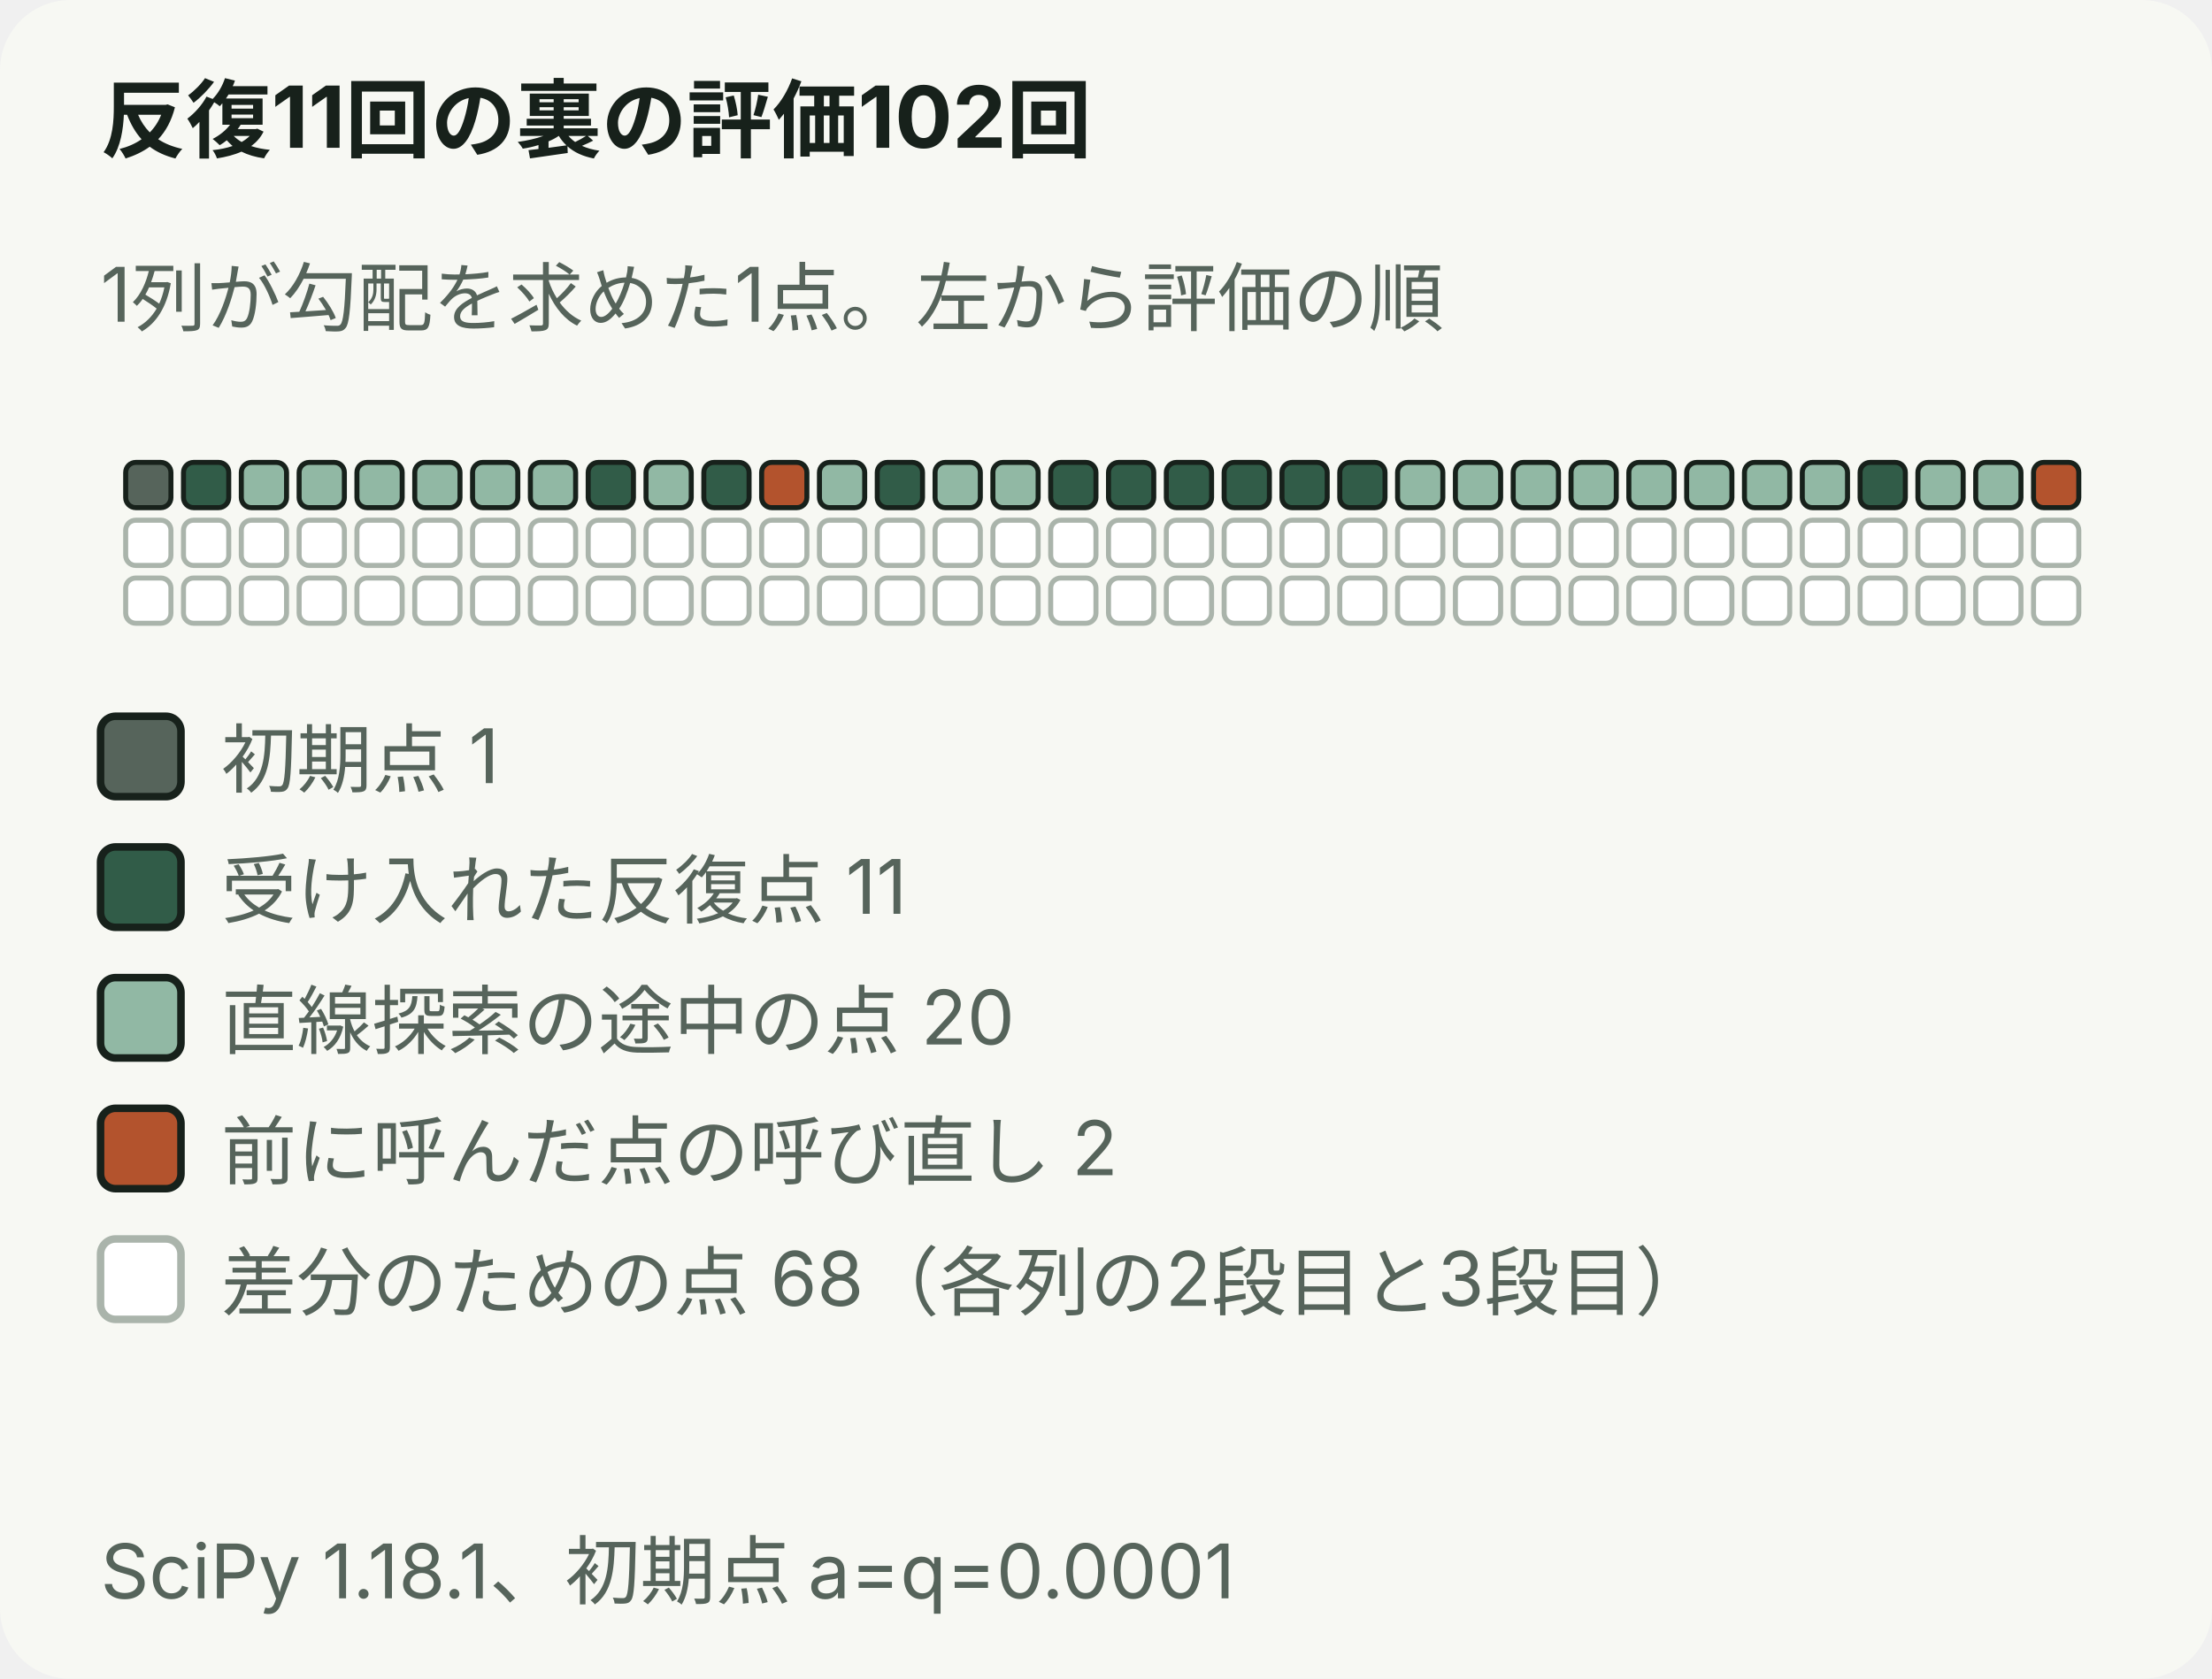
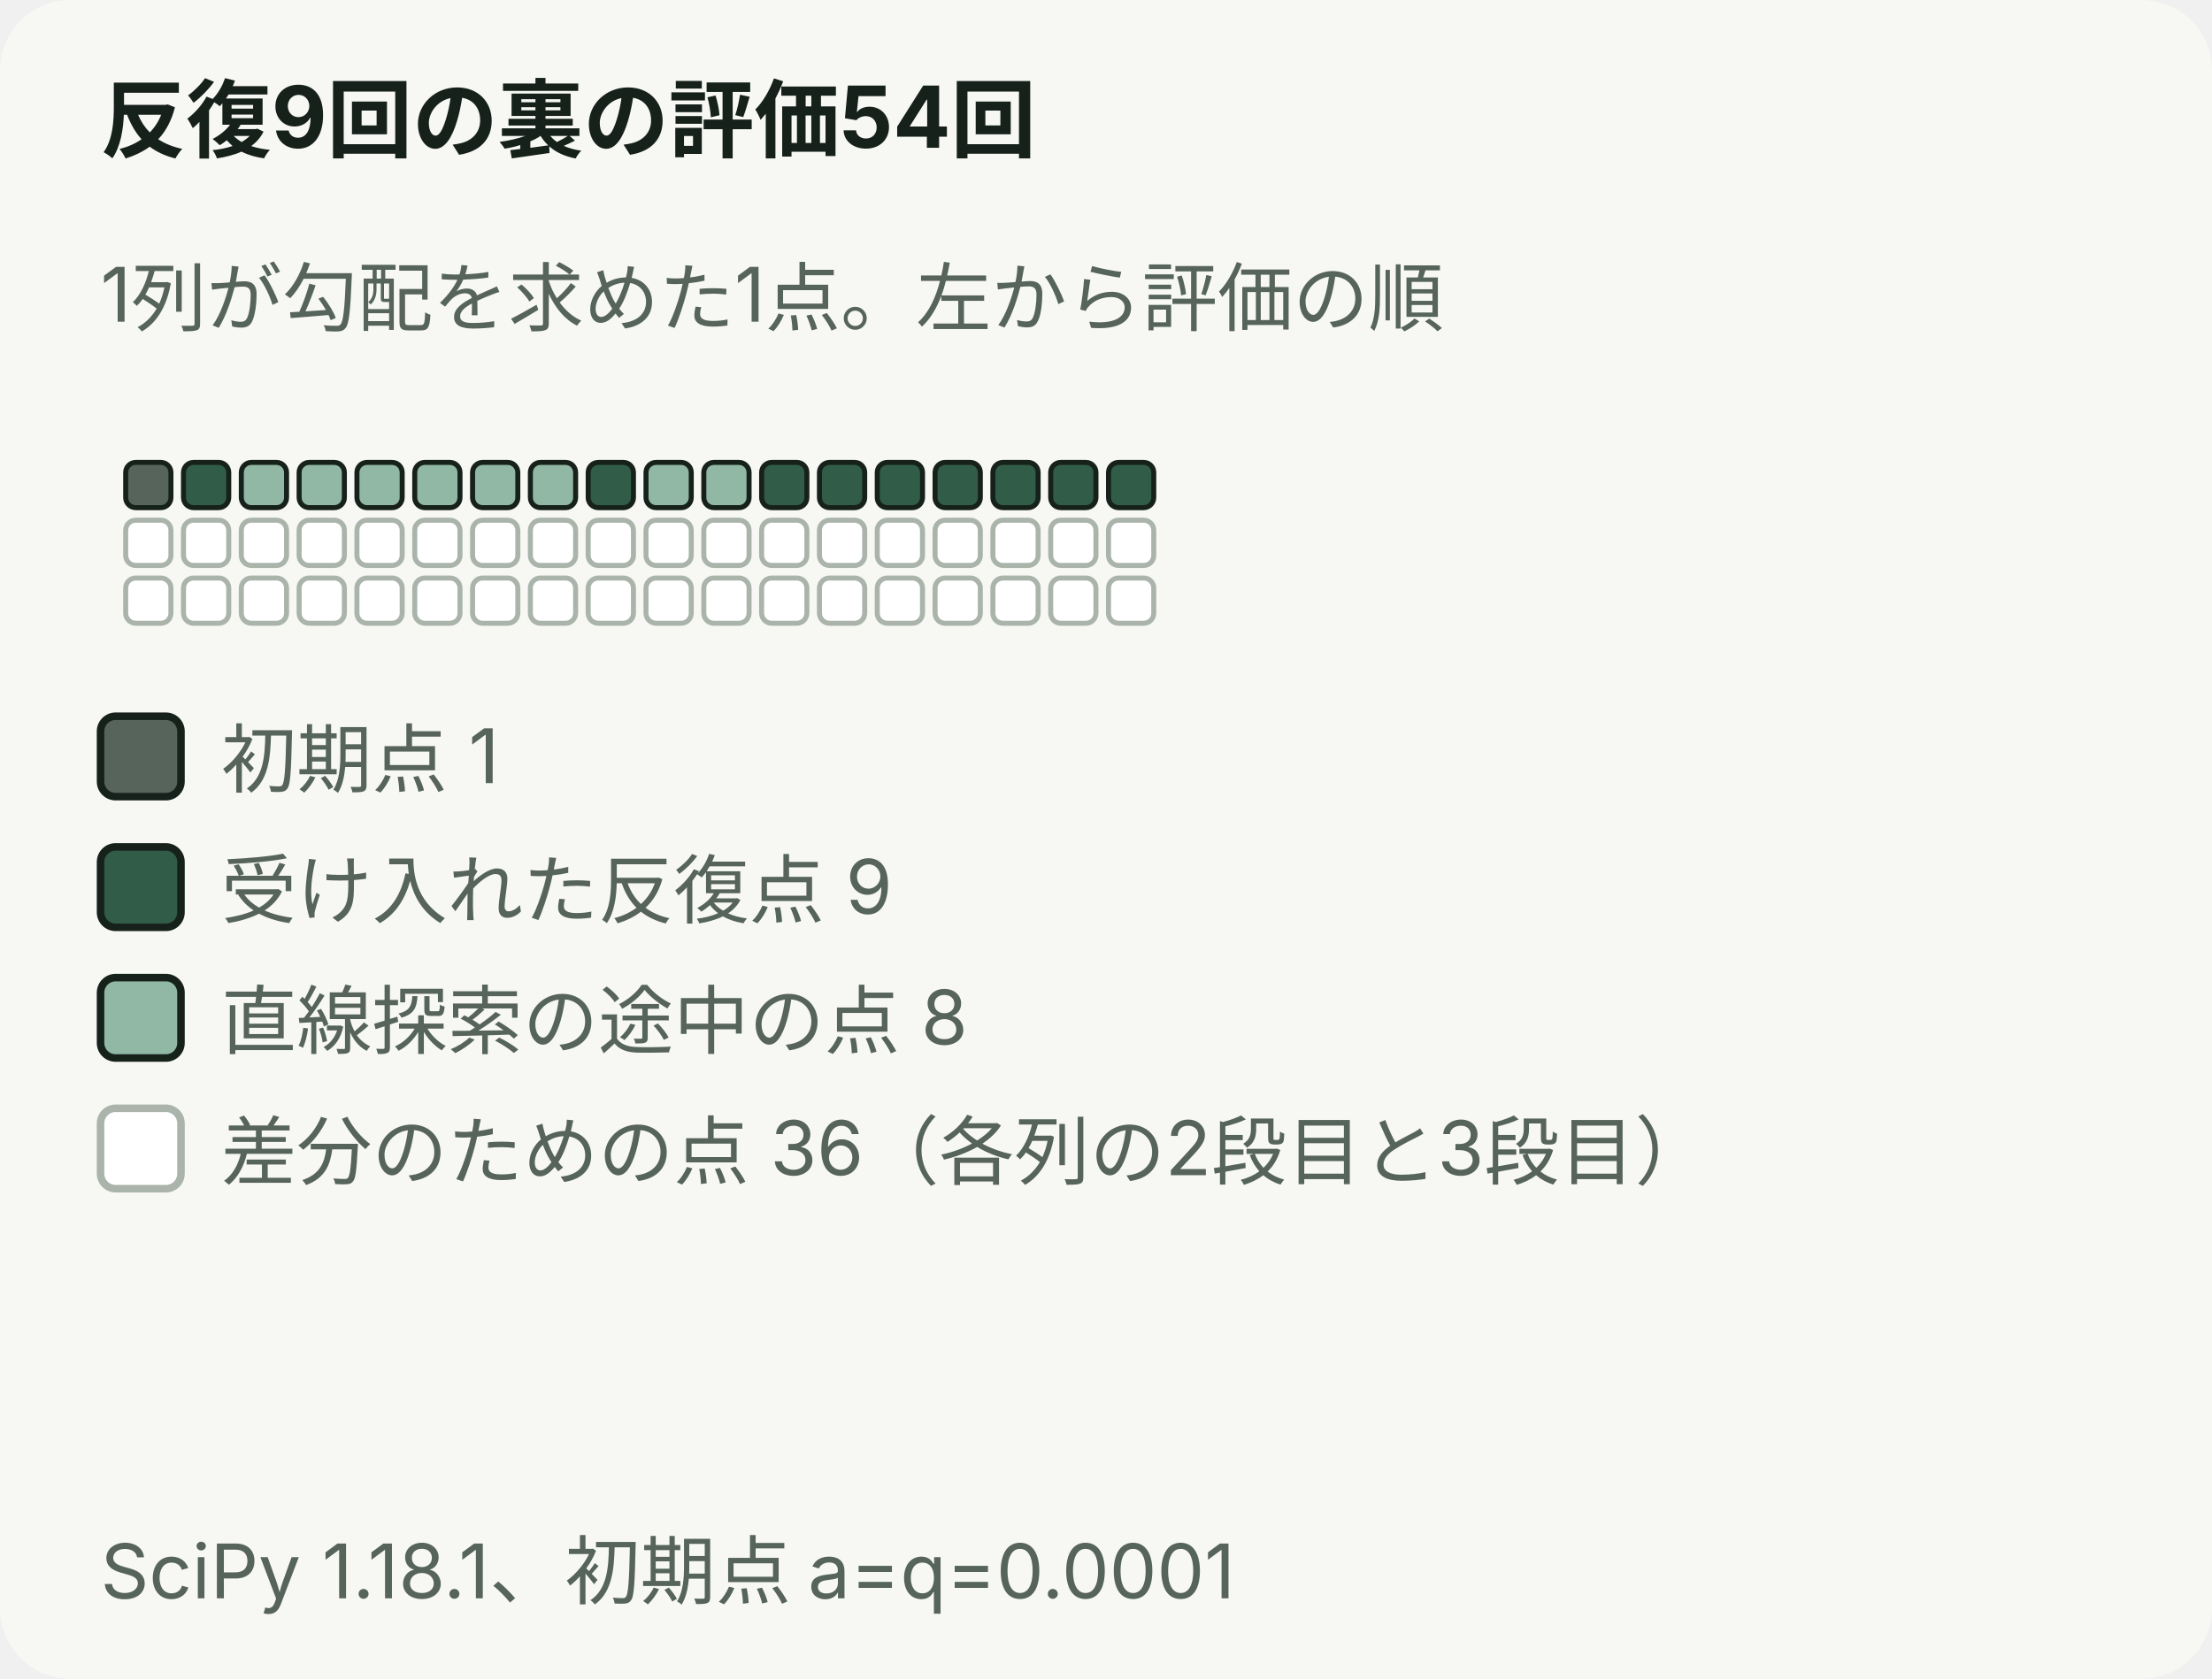
<svg xmlns="http://www.w3.org/2000/svg" width="440" height="334" viewBox="0 0 440 334" role="img" aria-labelledby="figure-title figure-description">
  <style>text{font-family:system-ui,-apple-system,'Segoe UI',sans-serif;font-size:16px;fill:#17211b}.title{font-size:17px;font-weight:700}.tick{font-size:15px;fill:#56645b}.note{fill:#315c48}</style>
  <rect width="440" height="334" rx="14" fill="#f7f8f3" />
-   <text x="20" y="30" class="title">反復11回の裏の評価102回</text>
+   <text x="20" y="30" class="title">反復9回の裏の評価54回</text>
  <rect x="25.0" y="92.0" width="9" height="9" rx="2" fill="#56645b" stroke="#17211b" stroke-width="1" />
  <rect x="25.0" y="103.5" width="9" height="9" rx="2" fill="#ffffff" stroke="#aab4ab" stroke-width="1" />
  <rect x="25.0" y="115.0" width="9" height="9" rx="2" fill="#ffffff" stroke="#aab4ab" stroke-width="1" />
  <rect x="36.5" y="92.0" width="9" height="9" rx="2" fill="#315c48" stroke="#17211b" stroke-width="1" />
  <rect x="36.5" y="103.5" width="9" height="9" rx="2" fill="#ffffff" stroke="#aab4ab" stroke-width="1" />
  <rect x="36.5" y="115.0" width="9" height="9" rx="2" fill="#ffffff" stroke="#aab4ab" stroke-width="1" />
  <rect x="48.0" y="92.0" width="9" height="9" rx="2" fill="#91b8a4" stroke="#17211b" stroke-width="1" />
  <rect x="48.0" y="103.5" width="9" height="9" rx="2" fill="#ffffff" stroke="#aab4ab" stroke-width="1" />
  <rect x="48.0" y="115.0" width="9" height="9" rx="2" fill="#ffffff" stroke="#aab4ab" stroke-width="1" />
  <rect x="59.5" y="92.0" width="9" height="9" rx="2" fill="#91b8a4" stroke="#17211b" stroke-width="1" />
  <rect x="59.5" y="103.5" width="9" height="9" rx="2" fill="#ffffff" stroke="#aab4ab" stroke-width="1" />
  <rect x="59.5" y="115.0" width="9" height="9" rx="2" fill="#ffffff" stroke="#aab4ab" stroke-width="1" />
  <rect x="71.0" y="92.0" width="9" height="9" rx="2" fill="#91b8a4" stroke="#17211b" stroke-width="1" />
  <rect x="71.0" y="103.5" width="9" height="9" rx="2" fill="#ffffff" stroke="#aab4ab" stroke-width="1" />
  <rect x="71.0" y="115.0" width="9" height="9" rx="2" fill="#ffffff" stroke="#aab4ab" stroke-width="1" />
  <rect x="82.5" y="92.0" width="9" height="9" rx="2" fill="#91b8a4" stroke="#17211b" stroke-width="1" />
  <rect x="82.5" y="103.5" width="9" height="9" rx="2" fill="#ffffff" stroke="#aab4ab" stroke-width="1" />
  <rect x="82.5" y="115.0" width="9" height="9" rx="2" fill="#ffffff" stroke="#aab4ab" stroke-width="1" />
  <rect x="94.0" y="92.0" width="9" height="9" rx="2" fill="#91b8a4" stroke="#17211b" stroke-width="1" />
  <rect x="94.0" y="103.5" width="9" height="9" rx="2" fill="#ffffff" stroke="#aab4ab" stroke-width="1" />
  <rect x="94.0" y="115.0" width="9" height="9" rx="2" fill="#ffffff" stroke="#aab4ab" stroke-width="1" />
  <rect x="105.5" y="92.0" width="9" height="9" rx="2" fill="#91b8a4" stroke="#17211b" stroke-width="1" />
  <rect x="105.5" y="103.5" width="9" height="9" rx="2" fill="#ffffff" stroke="#aab4ab" stroke-width="1" />
  <rect x="105.5" y="115.0" width="9" height="9" rx="2" fill="#ffffff" stroke="#aab4ab" stroke-width="1" />
  <rect x="117.0" y="92.0" width="9" height="9" rx="2" fill="#315c48" stroke="#17211b" stroke-width="1" />
  <rect x="117.0" y="103.5" width="9" height="9" rx="2" fill="#ffffff" stroke="#aab4ab" stroke-width="1" />
  <rect x="117.0" y="115.0" width="9" height="9" rx="2" fill="#ffffff" stroke="#aab4ab" stroke-width="1" />
  <rect x="128.5" y="92.0" width="9" height="9" rx="2" fill="#91b8a4" stroke="#17211b" stroke-width="1" />
  <rect x="128.5" y="103.5" width="9" height="9" rx="2" fill="#ffffff" stroke="#aab4ab" stroke-width="1" />
  <rect x="128.5" y="115.0" width="9" height="9" rx="2" fill="#ffffff" stroke="#aab4ab" stroke-width="1" />
-   <rect x="140.0" y="92.0" width="9" height="9" rx="2" fill="#315c48" stroke="#17211b" stroke-width="1" />
+   <rect x="140.0" y="92.0" width="9" height="9" rx="2" fill="#91b8a4" stroke="#17211b" stroke-width="1" />
  <rect x="140.0" y="103.5" width="9" height="9" rx="2" fill="#ffffff" stroke="#aab4ab" stroke-width="1" />
  <rect x="140.0" y="115.0" width="9" height="9" rx="2" fill="#ffffff" stroke="#aab4ab" stroke-width="1" />
-   <rect x="151.5" y="92.0" width="9" height="9" rx="2" fill="#b3532d" stroke="#17211b" stroke-width="1" />
+   <rect x="151.5" y="92.0" width="9" height="9" rx="2" fill="#315c48" stroke="#17211b" stroke-width="1" />
  <rect x="151.5" y="103.5" width="9" height="9" rx="2" fill="#ffffff" stroke="#aab4ab" stroke-width="1" />
  <rect x="151.5" y="115.0" width="9" height="9" rx="2" fill="#ffffff" stroke="#aab4ab" stroke-width="1" />
-   <rect x="163.0" y="92.0" width="9" height="9" rx="2" fill="#91b8a4" stroke="#17211b" stroke-width="1" />
+   <rect x="163.0" y="92.0" width="9" height="9" rx="2" fill="#315c48" stroke="#17211b" stroke-width="1" />
  <rect x="163.0" y="103.5" width="9" height="9" rx="2" fill="#ffffff" stroke="#aab4ab" stroke-width="1" />
  <rect x="163.0" y="115.0" width="9" height="9" rx="2" fill="#ffffff" stroke="#aab4ab" stroke-width="1" />
  <rect x="174.5" y="92.0" width="9" height="9" rx="2" fill="#315c48" stroke="#17211b" stroke-width="1" />
  <rect x="174.5" y="103.5" width="9" height="9" rx="2" fill="#ffffff" stroke="#aab4ab" stroke-width="1" />
  <rect x="174.5" y="115.0" width="9" height="9" rx="2" fill="#ffffff" stroke="#aab4ab" stroke-width="1" />
-   <rect x="186.0" y="92.0" width="9" height="9" rx="2" fill="#91b8a4" stroke="#17211b" stroke-width="1" />
+   <rect x="186.0" y="92.0" width="9" height="9" rx="2" fill="#315c48" stroke="#17211b" stroke-width="1" />
  <rect x="186.0" y="103.5" width="9" height="9" rx="2" fill="#ffffff" stroke="#aab4ab" stroke-width="1" />
  <rect x="186.0" y="115.0" width="9" height="9" rx="2" fill="#ffffff" stroke="#aab4ab" stroke-width="1" />
-   <rect x="197.5" y="92.0" width="9" height="9" rx="2" fill="#91b8a4" stroke="#17211b" stroke-width="1" />
+   <rect x="197.5" y="92.0" width="9" height="9" rx="2" fill="#315c48" stroke="#17211b" stroke-width="1" />
  <rect x="197.5" y="103.5" width="9" height="9" rx="2" fill="#ffffff" stroke="#aab4ab" stroke-width="1" />
  <rect x="197.5" y="115.0" width="9" height="9" rx="2" fill="#ffffff" stroke="#aab4ab" stroke-width="1" />
  <rect x="209.0" y="92.0" width="9" height="9" rx="2" fill="#315c48" stroke="#17211b" stroke-width="1" />
  <rect x="209.0" y="103.5" width="9" height="9" rx="2" fill="#ffffff" stroke="#aab4ab" stroke-width="1" />
  <rect x="209.0" y="115.0" width="9" height="9" rx="2" fill="#ffffff" stroke="#aab4ab" stroke-width="1" />
  <rect x="220.5" y="92.0" width="9" height="9" rx="2" fill="#315c48" stroke="#17211b" stroke-width="1" />
  <rect x="220.5" y="103.5" width="9" height="9" rx="2" fill="#ffffff" stroke="#aab4ab" stroke-width="1" />
  <rect x="220.5" y="115.0" width="9" height="9" rx="2" fill="#ffffff" stroke="#aab4ab" stroke-width="1" />
-   <rect x="232.0" y="92.0" width="9" height="9" rx="2" fill="#315c48" stroke="#17211b" stroke-width="1" />
-   <rect x="232.0" y="103.5" width="9" height="9" rx="2" fill="#ffffff" stroke="#aab4ab" stroke-width="1" />
-   <rect x="232.0" y="115.0" width="9" height="9" rx="2" fill="#ffffff" stroke="#aab4ab" stroke-width="1" />
-   <rect x="243.5" y="92.0" width="9" height="9" rx="2" fill="#315c48" stroke="#17211b" stroke-width="1" />
-   <rect x="243.5" y="103.5" width="9" height="9" rx="2" fill="#ffffff" stroke="#aab4ab" stroke-width="1" />
-   <rect x="243.5" y="115.0" width="9" height="9" rx="2" fill="#ffffff" stroke="#aab4ab" stroke-width="1" />
-   <rect x="255.0" y="92.0" width="9" height="9" rx="2" fill="#315c48" stroke="#17211b" stroke-width="1" />
-   <rect x="255.0" y="103.5" width="9" height="9" rx="2" fill="#ffffff" stroke="#aab4ab" stroke-width="1" />
-   <rect x="255.0" y="115.0" width="9" height="9" rx="2" fill="#ffffff" stroke="#aab4ab" stroke-width="1" />
-   <rect x="266.5" y="92.0" width="9" height="9" rx="2" fill="#315c48" stroke="#17211b" stroke-width="1" />
-   <rect x="266.5" y="103.5" width="9" height="9" rx="2" fill="#ffffff" stroke="#aab4ab" stroke-width="1" />
-   <rect x="266.5" y="115.0" width="9" height="9" rx="2" fill="#ffffff" stroke="#aab4ab" stroke-width="1" />
-   <rect x="278.0" y="92.0" width="9" height="9" rx="2" fill="#91b8a4" stroke="#17211b" stroke-width="1" />
-   <rect x="278.0" y="103.5" width="9" height="9" rx="2" fill="#ffffff" stroke="#aab4ab" stroke-width="1" />
-   <rect x="278.0" y="115.0" width="9" height="9" rx="2" fill="#ffffff" stroke="#aab4ab" stroke-width="1" />
-   <rect x="289.5" y="92.0" width="9" height="9" rx="2" fill="#91b8a4" stroke="#17211b" stroke-width="1" />
-   <rect x="289.5" y="103.5" width="9" height="9" rx="2" fill="#ffffff" stroke="#aab4ab" stroke-width="1" />
-   <rect x="289.5" y="115.0" width="9" height="9" rx="2" fill="#ffffff" stroke="#aab4ab" stroke-width="1" />
-   <rect x="301.0" y="92.0" width="9" height="9" rx="2" fill="#91b8a4" stroke="#17211b" stroke-width="1" />
-   <rect x="301.0" y="103.5" width="9" height="9" rx="2" fill="#ffffff" stroke="#aab4ab" stroke-width="1" />
-   <rect x="301.0" y="115.0" width="9" height="9" rx="2" fill="#ffffff" stroke="#aab4ab" stroke-width="1" />
-   <rect x="312.5" y="92.0" width="9" height="9" rx="2" fill="#91b8a4" stroke="#17211b" stroke-width="1" />
-   <rect x="312.5" y="103.5" width="9" height="9" rx="2" fill="#ffffff" stroke="#aab4ab" stroke-width="1" />
-   <rect x="312.5" y="115.0" width="9" height="9" rx="2" fill="#ffffff" stroke="#aab4ab" stroke-width="1" />
-   <rect x="324.0" y="92.0" width="9" height="9" rx="2" fill="#91b8a4" stroke="#17211b" stroke-width="1" />
-   <rect x="324.0" y="103.5" width="9" height="9" rx="2" fill="#ffffff" stroke="#aab4ab" stroke-width="1" />
-   <rect x="324.0" y="115.0" width="9" height="9" rx="2" fill="#ffffff" stroke="#aab4ab" stroke-width="1" />
-   <rect x="335.5" y="92.0" width="9" height="9" rx="2" fill="#91b8a4" stroke="#17211b" stroke-width="1" />
-   <rect x="335.5" y="103.5" width="9" height="9" rx="2" fill="#ffffff" stroke="#aab4ab" stroke-width="1" />
-   <rect x="335.5" y="115.0" width="9" height="9" rx="2" fill="#ffffff" stroke="#aab4ab" stroke-width="1" />
-   <rect x="347.0" y="92.0" width="9" height="9" rx="2" fill="#91b8a4" stroke="#17211b" stroke-width="1" />
-   <rect x="347.0" y="103.5" width="9" height="9" rx="2" fill="#ffffff" stroke="#aab4ab" stroke-width="1" />
-   <rect x="347.0" y="115.0" width="9" height="9" rx="2" fill="#ffffff" stroke="#aab4ab" stroke-width="1" />
-   <rect x="358.5" y="92.0" width="9" height="9" rx="2" fill="#91b8a4" stroke="#17211b" stroke-width="1" />
-   <rect x="358.5" y="103.5" width="9" height="9" rx="2" fill="#ffffff" stroke="#aab4ab" stroke-width="1" />
-   <rect x="358.5" y="115.0" width="9" height="9" rx="2" fill="#ffffff" stroke="#aab4ab" stroke-width="1" />
-   <rect x="370.0" y="92.0" width="9" height="9" rx="2" fill="#315c48" stroke="#17211b" stroke-width="1" />
-   <rect x="370.0" y="103.5" width="9" height="9" rx="2" fill="#ffffff" stroke="#aab4ab" stroke-width="1" />
-   <rect x="370.0" y="115.0" width="9" height="9" rx="2" fill="#ffffff" stroke="#aab4ab" stroke-width="1" />
-   <rect x="381.5" y="92.0" width="9" height="9" rx="2" fill="#91b8a4" stroke="#17211b" stroke-width="1" />
-   <rect x="381.5" y="103.5" width="9" height="9" rx="2" fill="#ffffff" stroke="#aab4ab" stroke-width="1" />
-   <rect x="381.5" y="115.0" width="9" height="9" rx="2" fill="#ffffff" stroke="#aab4ab" stroke-width="1" />
-   <rect x="393.0" y="92.0" width="9" height="9" rx="2" fill="#91b8a4" stroke="#17211b" stroke-width="1" />
-   <rect x="393.0" y="103.5" width="9" height="9" rx="2" fill="#ffffff" stroke="#aab4ab" stroke-width="1" />
-   <rect x="393.0" y="115.0" width="9" height="9" rx="2" fill="#ffffff" stroke="#aab4ab" stroke-width="1" />
-   <rect x="404.5" y="92.0" width="9" height="9" rx="2" fill="#b3532d" stroke="#17211b" stroke-width="1" />
-   <rect x="404.5" y="103.5" width="9" height="9" rx="2" fill="#ffffff" stroke="#aab4ab" stroke-width="1" />
-   <rect x="404.5" y="115.0" width="9" height="9" rx="2" fill="#ffffff" stroke="#aab4ab" stroke-width="1" />
  <text x="20.0" y="64.0" class="tick">1列が勾配を求めた1点。左から評価の順</text>
  <rect x="20" y="142.5" width="16" height="16" rx="3" fill="#56645b" stroke="#17211b" stroke-width="1.5" />
  <text x="44.0" y="156.5" class="tick">初期点 1</text>
  <rect x="20" y="168.5" width="16" height="16" rx="3" fill="#315c48" stroke="#17211b" stroke-width="1.5" />
-   <text x="44.0" y="182.5" class="tick">受け入れた反復点 11</text>
+   <text x="44.0" y="182.5" class="tick">受け入れた反復点 9</text>
  <rect x="20" y="194.5" width="16" height="16" rx="3" fill="#91b8a4" stroke="#17211b" stroke-width="1.5" />
-   <text x="44.0" y="208.5" class="tick">直線探索の途中の点 20</text>
-   <rect x="20" y="220.5" width="16" height="16" rx="3" fill="#b3532d" stroke="#17211b" stroke-width="1.5" />
-   <text x="44.0" y="234.5" class="tick">前に呼んだ点の呼び直し 2</text>
-   <rect x="20" y="246.5" width="16" height="16" rx="3" fill="#ffffff" stroke="#aab4ab" stroke-width="1.5" />
-   <text x="44.0" y="260.5" class="tick">差分のための点 68（各列の2段目と3段目）</text>
+   <text x="44.0" y="208.5" class="tick">直線探索の途中の点 8</text>
+   <rect x="20" y="220.5" width="16" height="16" rx="3" fill="#ffffff" stroke="#aab4ab" stroke-width="1.5" />
+   <text x="44.0" y="234.5" class="tick">差分のための点 36（各列の2段目と3段目）</text>
  <text x="20.0" y="318.0" class="tick">SciPy 1.18.1、初期点 a=q=0.0001</text>
</svg>
